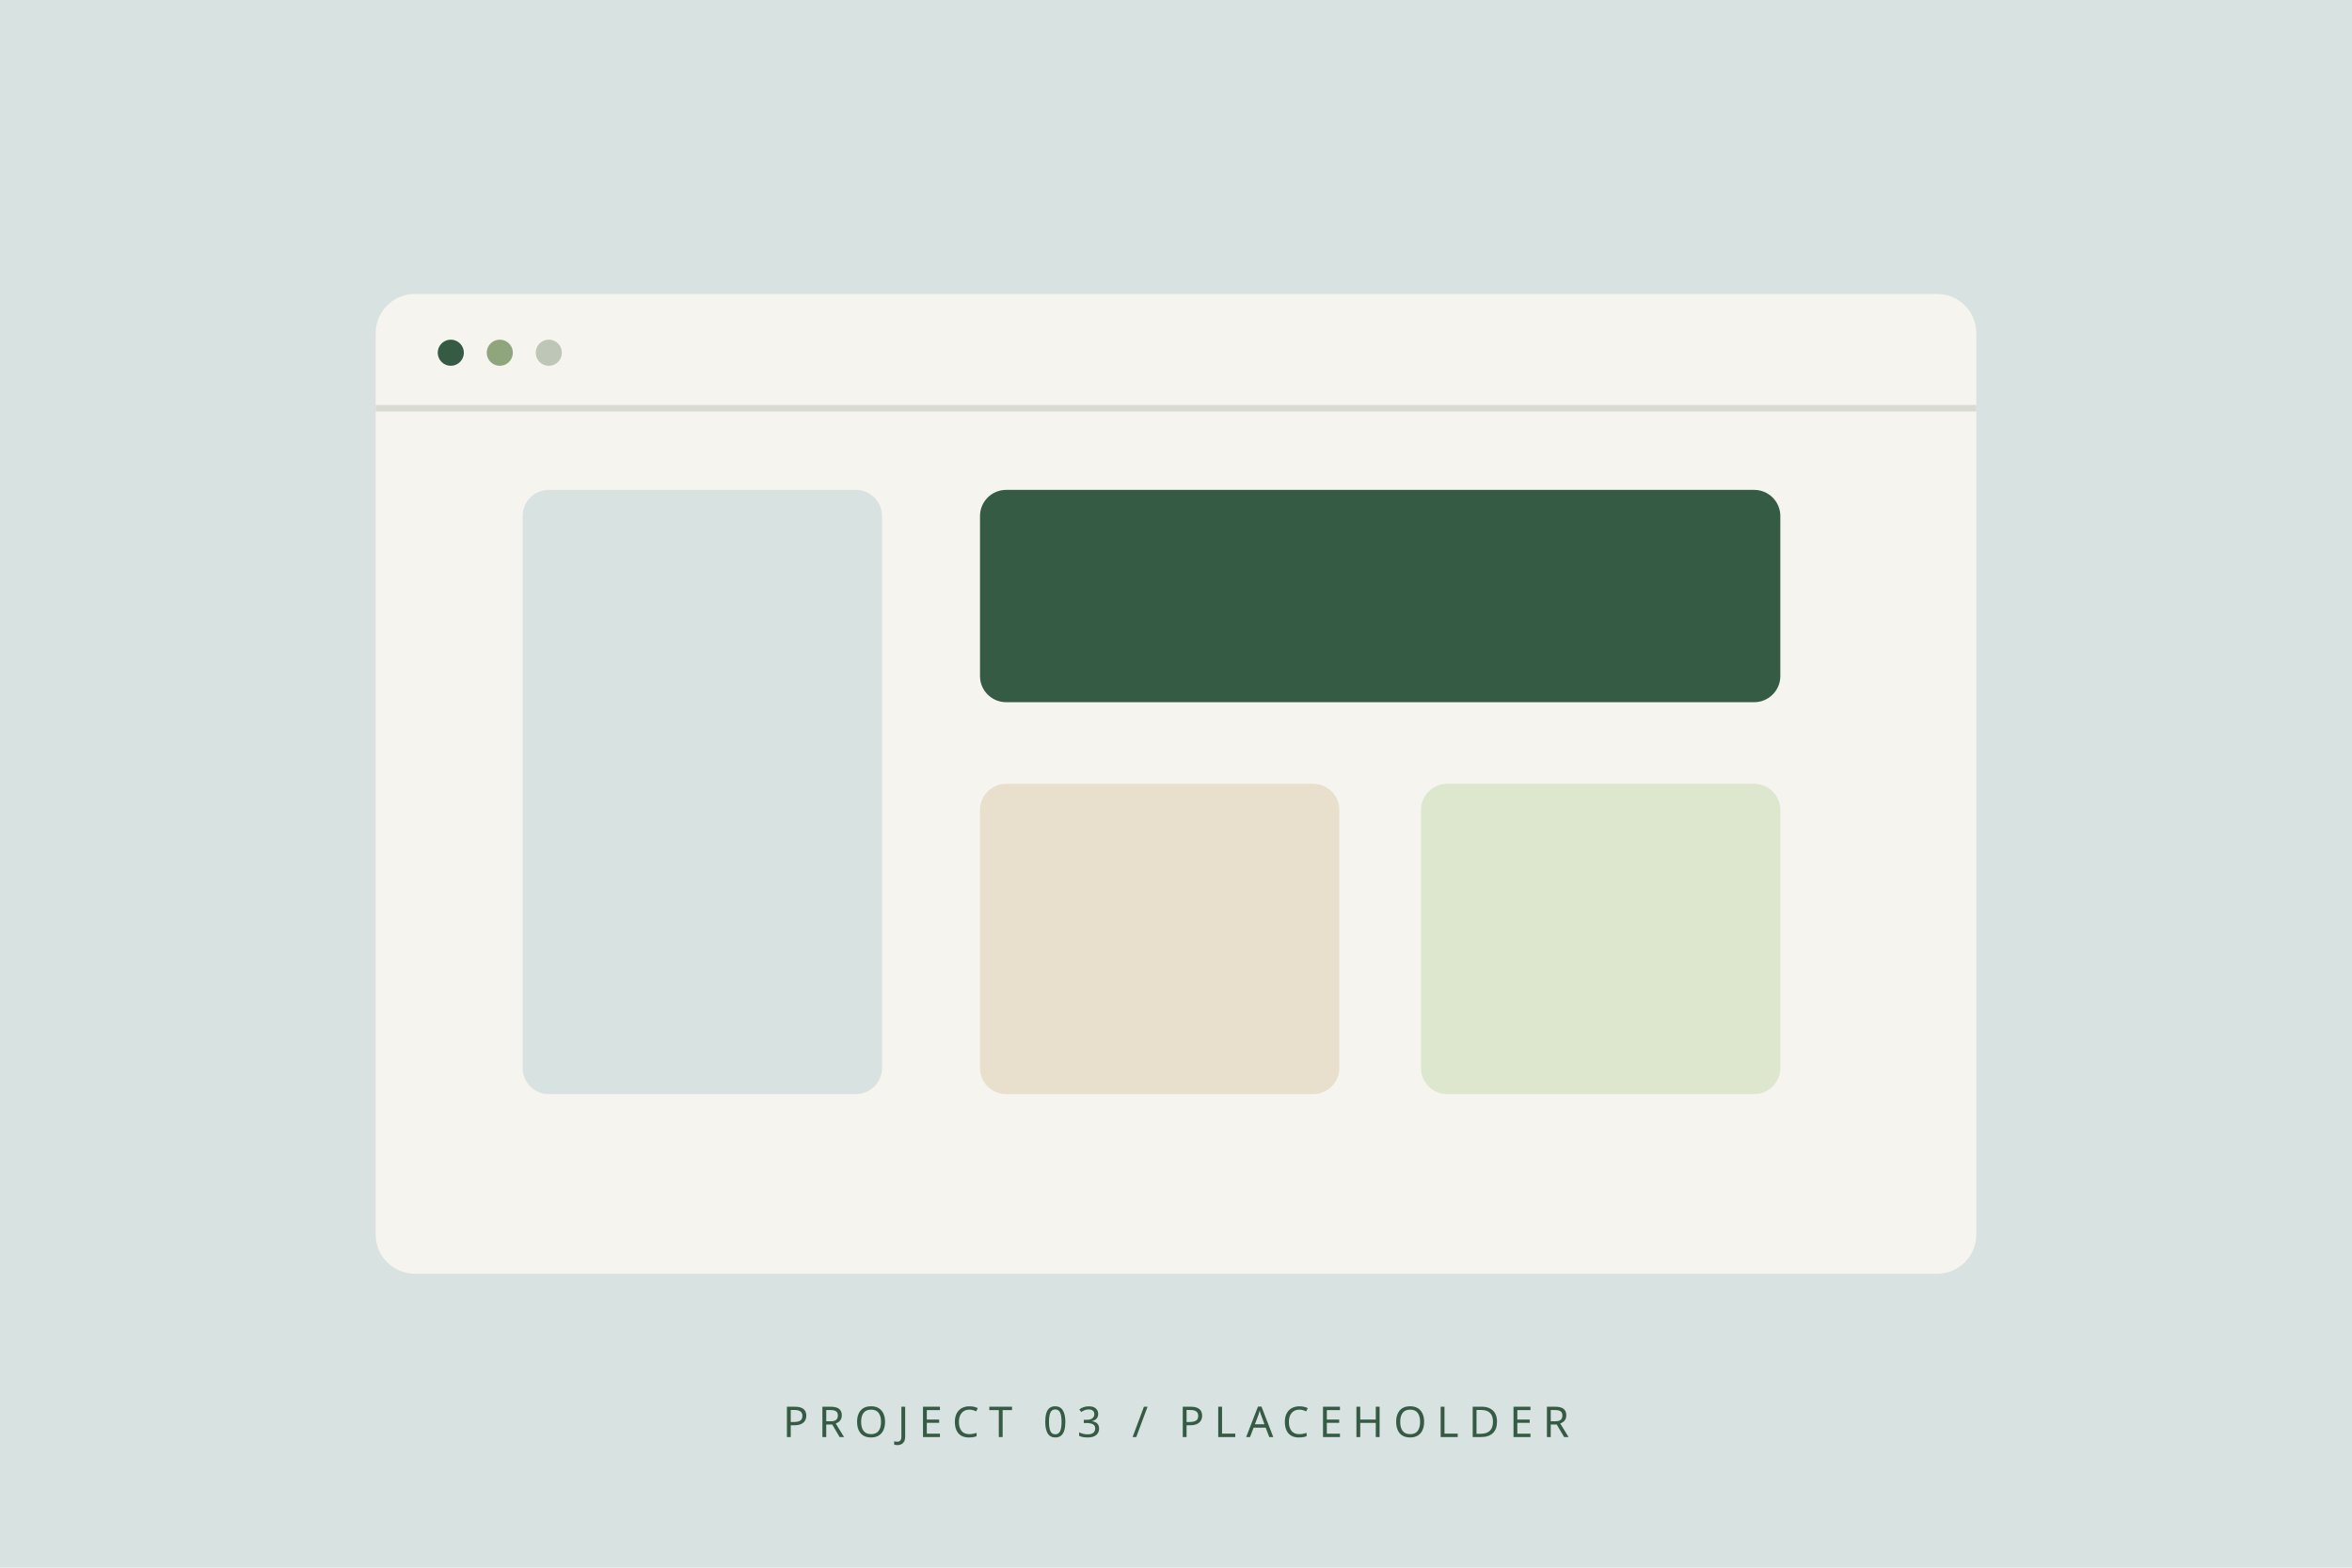
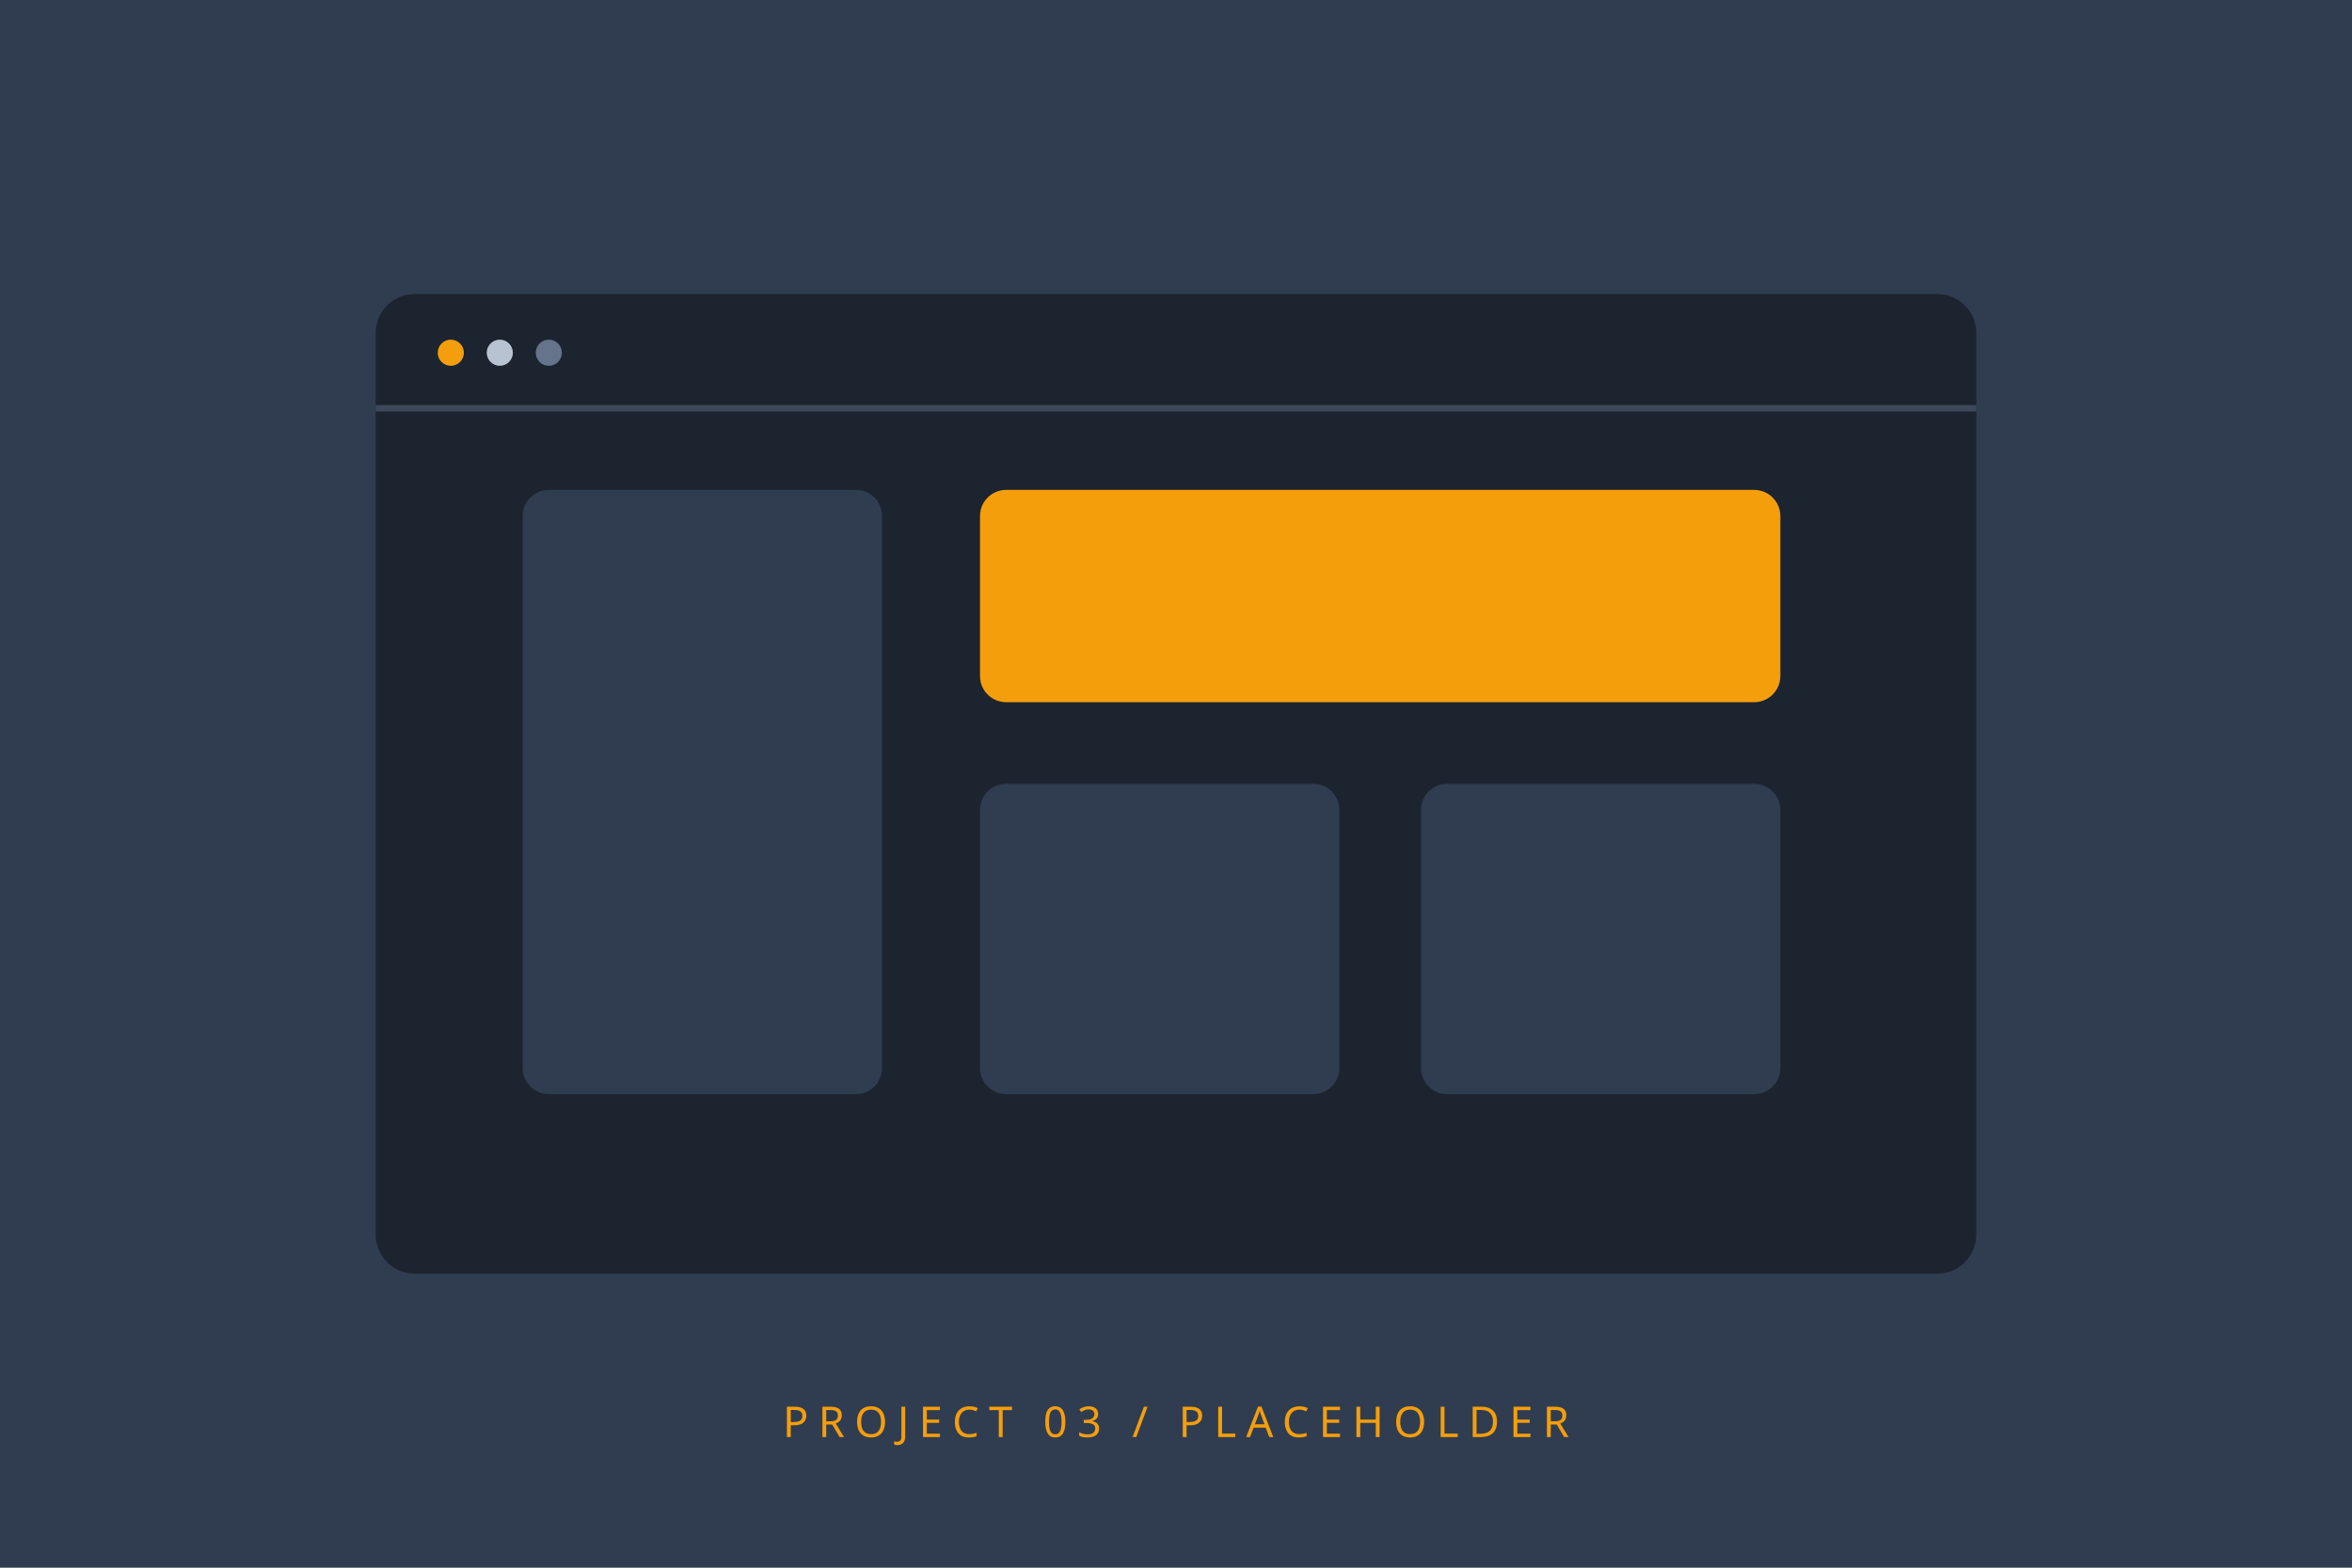
<svg xmlns="http://www.w3.org/2000/svg" viewBox="0 0 720 480" width="720" height="480">
-   <rect width="720" height="480" fill="#d7e2e1" />
-   <rect x="115" y="90" width="490" height="300" rx="12" fill="#f6f4ef" />
-   <path d="M115 125H605" stroke="#d8dbd1" stroke-width="2" />
-   <circle cx="138" cy="108" r="4" fill="#365b45" />
-   <circle cx="153" cy="108" r="4" fill="#8fa67d" />
-   <circle cx="168" cy="108" r="4" fill="#bdc6b7" />
-   <rect x="160" y="150" width="110" height="185" rx="8" fill="#d7e2e1" />
-   <rect x="300" y="150" width="245" height="65" rx="8" fill="#365b45" />
-   <rect x="300" y="240" width="110" height="95" rx="8" fill="#e8dfcc" />
-   <rect x="435" y="240" width="110" height="95" rx="8" fill="#dce7ce" />
-   <text x="360" y="440" text-anchor="middle" font-family="sans-serif" font-size="13" letter-spacing="3" fill="#365b45">PROJECT 03 / PLACEHOLDER</text>
+   <rect width="720" height="480" fill="#303D50" />
+   <rect x="115" y="90" width="490" height="300" rx="12" fill="#1C2430" />
+   <path d="M115 125H605" stroke="#3D495A" stroke-width="2" />
+   <circle cx="138" cy="108" r="4" fill="#F59E0B" />
+   <circle cx="153" cy="108" r="4" fill="#B8C3D1" />
+   <circle cx="168" cy="108" r="4" fill="#65748A" />
+   <rect x="160" y="150" width="110" height="185" rx="8" fill="#303D50" />
+   <rect x="300" y="150" width="245" height="65" rx="8" fill="#F59E0B" />
+   <rect x="300" y="240" width="110" height="95" rx="8" fill="#303D50" />
+   <rect x="435" y="240" width="110" height="95" rx="8" fill="#303D50" />
+   <text x="360" y="440" text-anchor="middle" font-family="sans-serif" font-size="13" letter-spacing="3" fill="#F59E0B">PROJECT 03 / PLACEHOLDER</text>
</svg>
